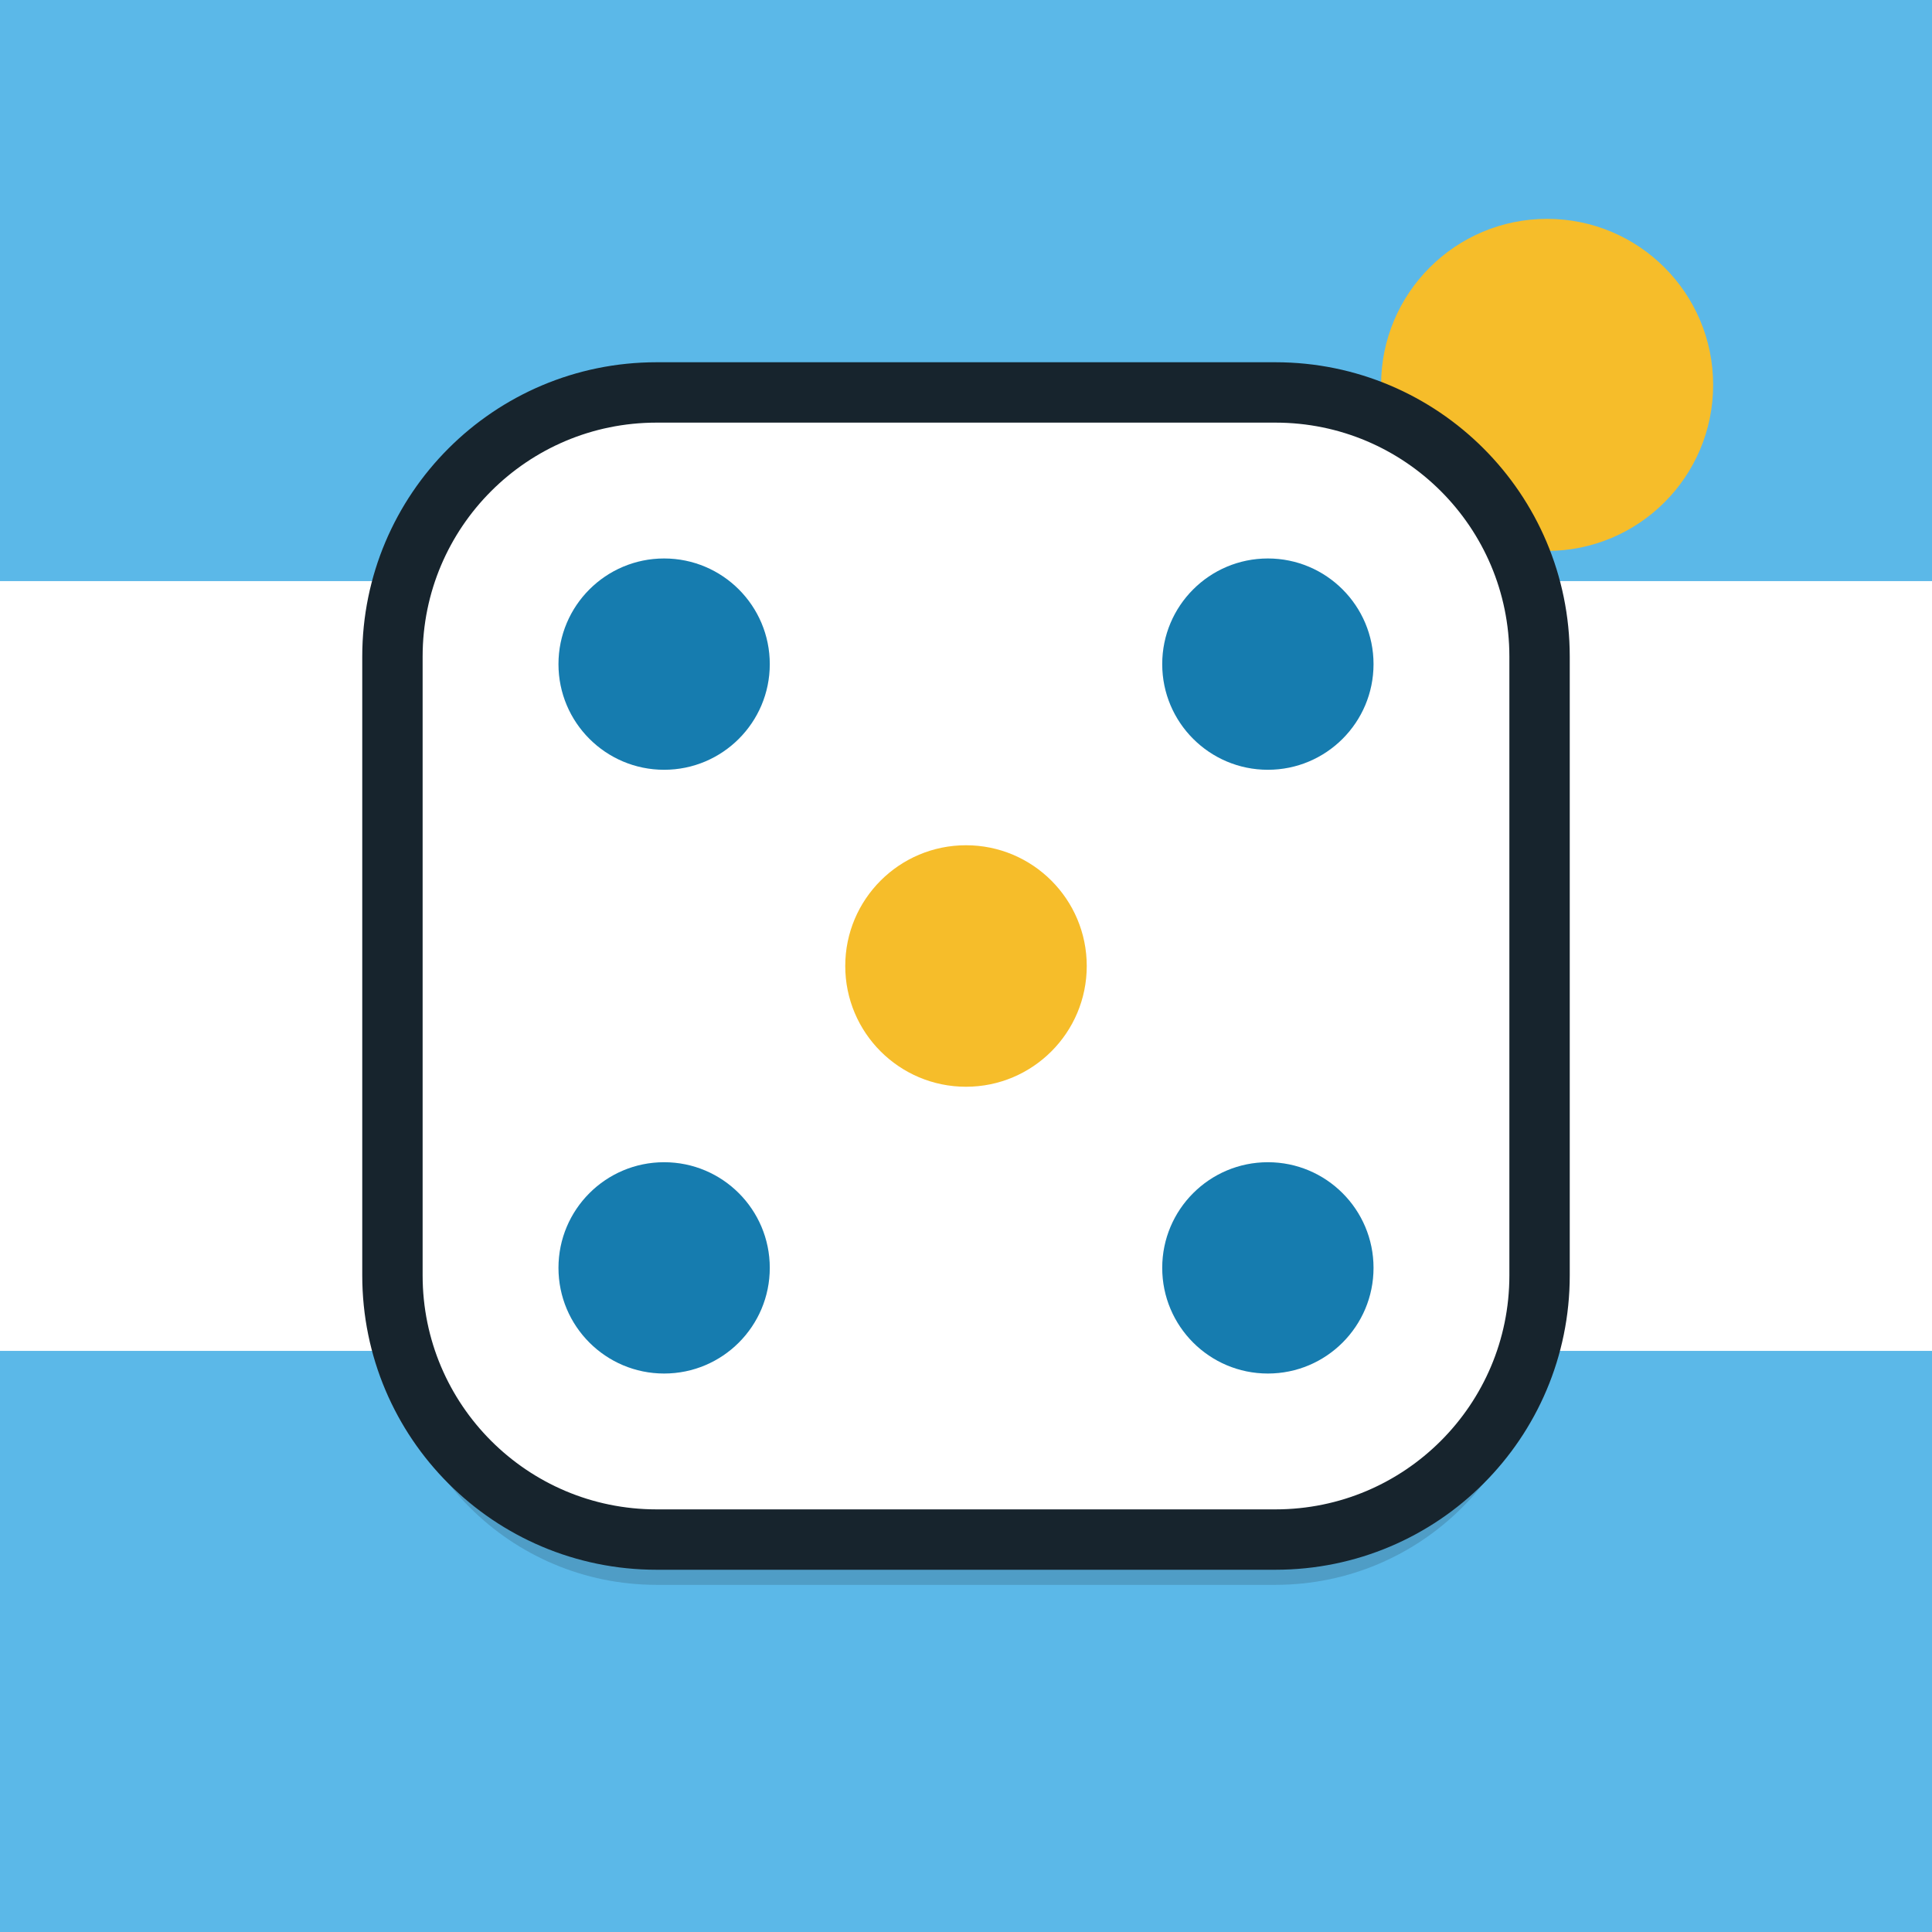
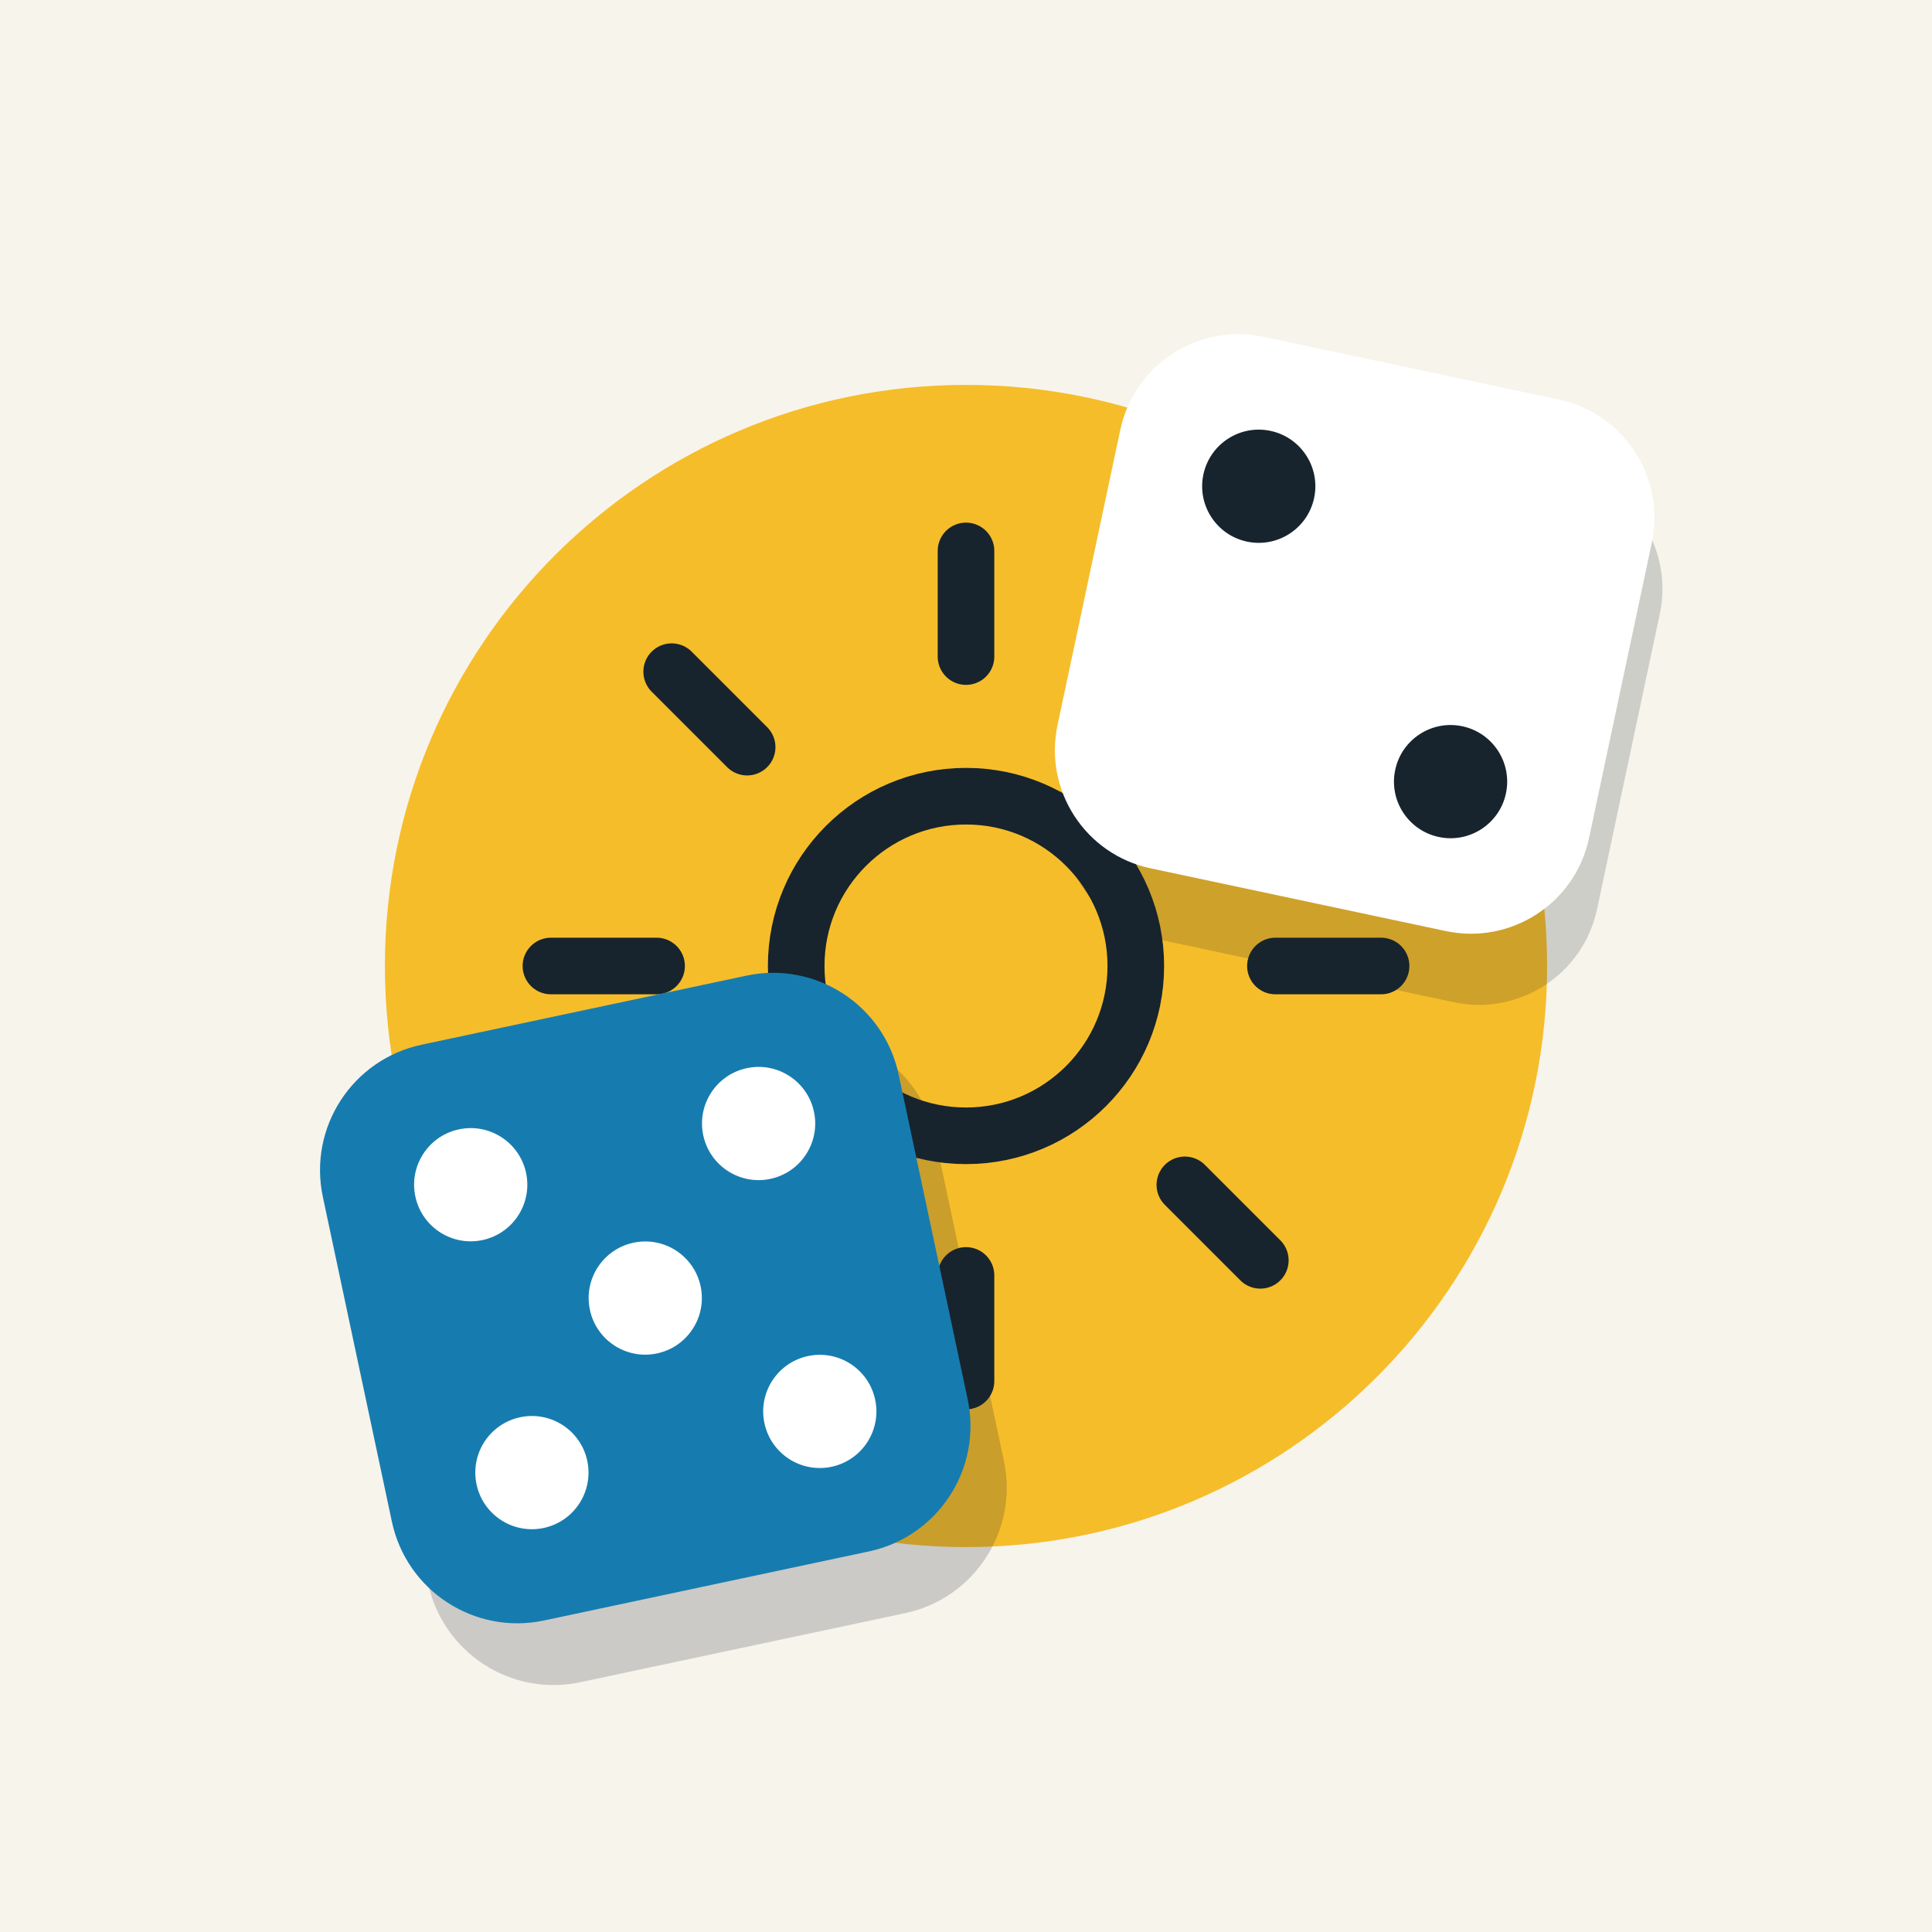
<svg xmlns="http://www.w3.org/2000/svg" viewBox="0 0 512 512">
-   <rect width="512" height="512" fill="#5bb8e8" />
-   <path d="M0 154h512v204H0z" fill="#fff" />
-   <circle cx="410" cy="102" r="44" fill="#f6bd2a" />
-   <rect x="104" y="104" width="304" height="304" rx="70" fill="#17242d" opacity=".18" transform="translate(0 12)" />
-   <rect x="104" y="104" width="304" height="304" rx="70" fill="#fff" stroke="#17242d" stroke-width="16" />
-   <circle cx="176" cy="176" r="28" fill="#167caf" />
-   <circle cx="336" cy="176" r="28" fill="#167caf" />
-   <circle cx="256" cy="256" r="32" fill="#f6bd2a" />
-   <circle cx="176" cy="336" r="28" fill="#167caf" />
-   <circle cx="336" cy="336" r="28" fill="#167caf" />
+   <rect width="512" height="512" fill="#f7f4ec" />
+   <circle cx="256" cy="256" r="154" fill="#f6bd2a" />
+   <g fill="none" stroke="#17242d" stroke-linecap="round" stroke-width="15">
+     <circle cx="256" cy="256" r="45" />
+     <path d="M256 174v-28M256 366v-28M174 256h-28M366 256h-28M198 198l-20-20M334 334l-20-20M314 198l20-20M178 334l20-20" />
+   </g>
+   <g transform="rotate(-12 171 344)">
+     <rect x="99" y="272" width="156" height="156" rx="34" fill="#17242d" opacity=".2" transform="translate(0 12)" />
+     <rect x="93" y="266" width="156" height="156" rx="34" fill="#167caf" />
+     <circle cx="132" cy="305" r="15" fill="#fff" />
+     <circle cx="210" cy="305" r="15" fill="#fff" />
+     <circle cx="171" cy="344" r="15" fill="#fff" />
+     <circle cx="132" cy="383" r="15" fill="#fff" />
+     <circle cx="210" cy="383" r="15" fill="#fff" />
+   </g>
+   <g transform="rotate(12 359 168)">
+     <rect x="293" y="102" width="144" height="144" rx="32" fill="#17242d" opacity=".18" transform="translate(0 12)" />
+     <rect x="287" y="96" width="144" height="144" rx="32" fill="#fff" />
+     <circle cx="326" cy="135" r="15" fill="#17242d" />
+     <circle cx="392" cy="201" r="15" fill="#17242d" />
+   </g>
</svg>
